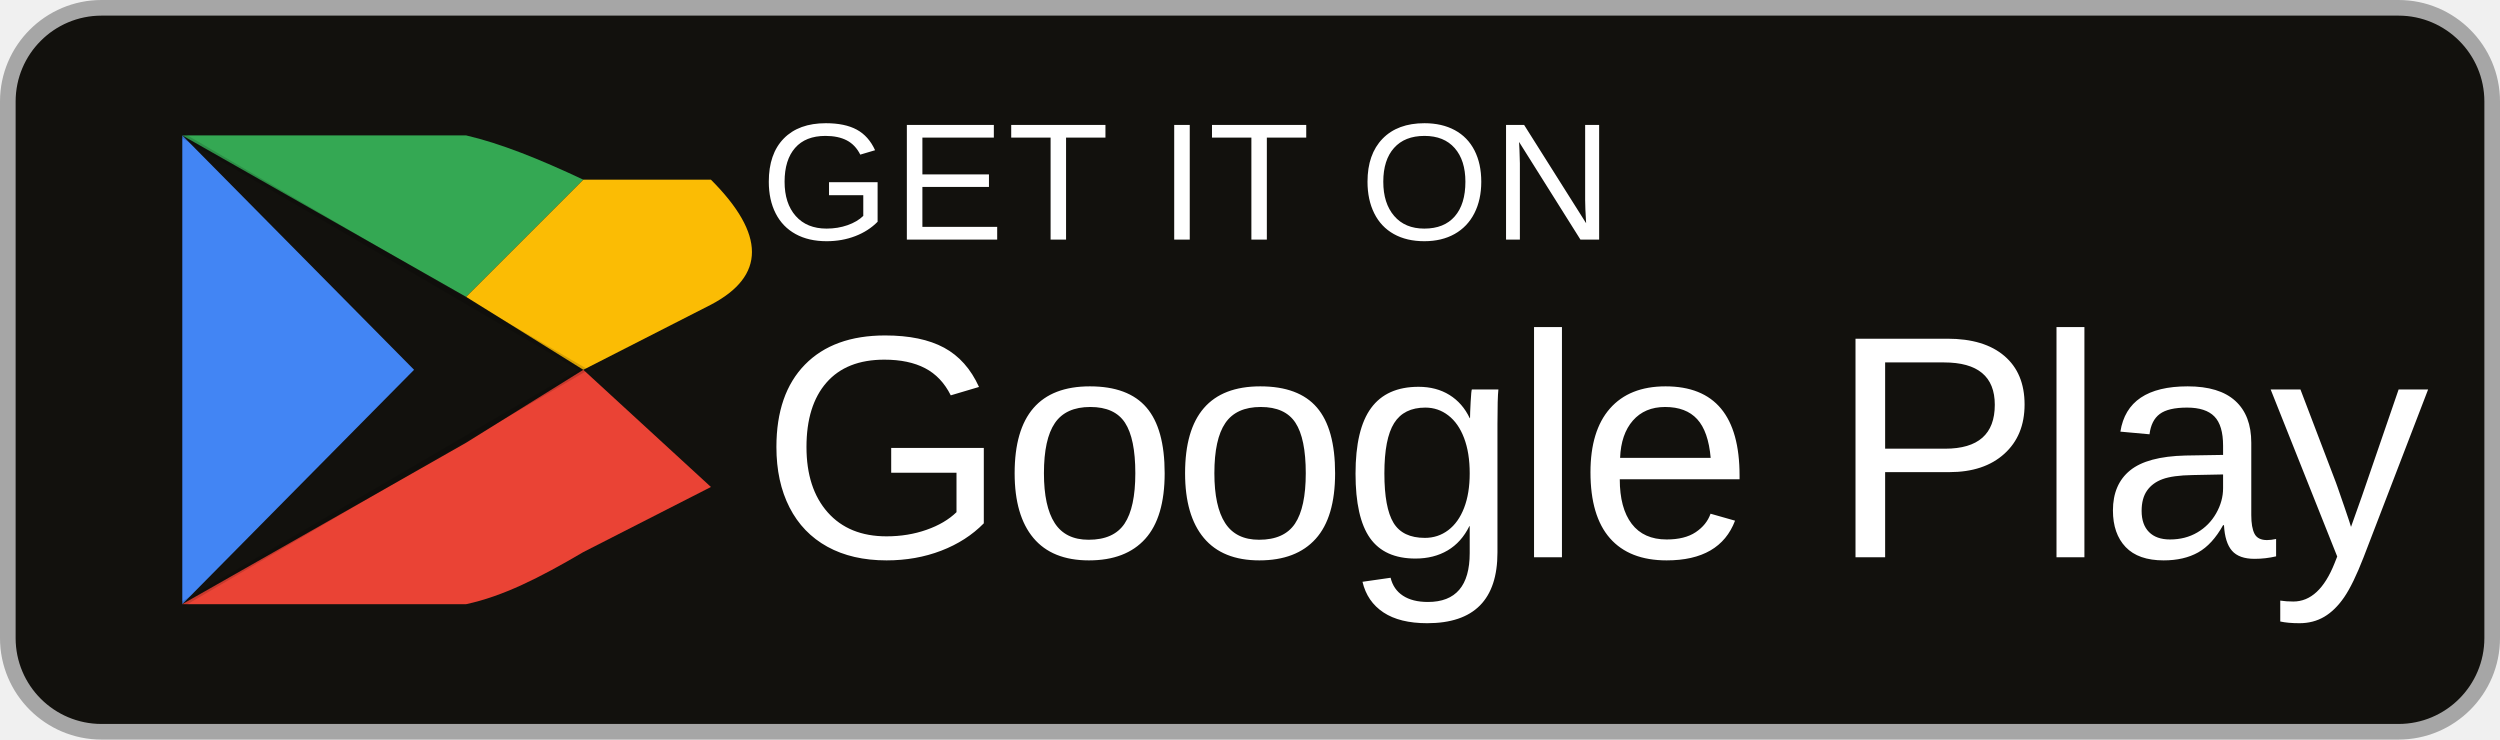
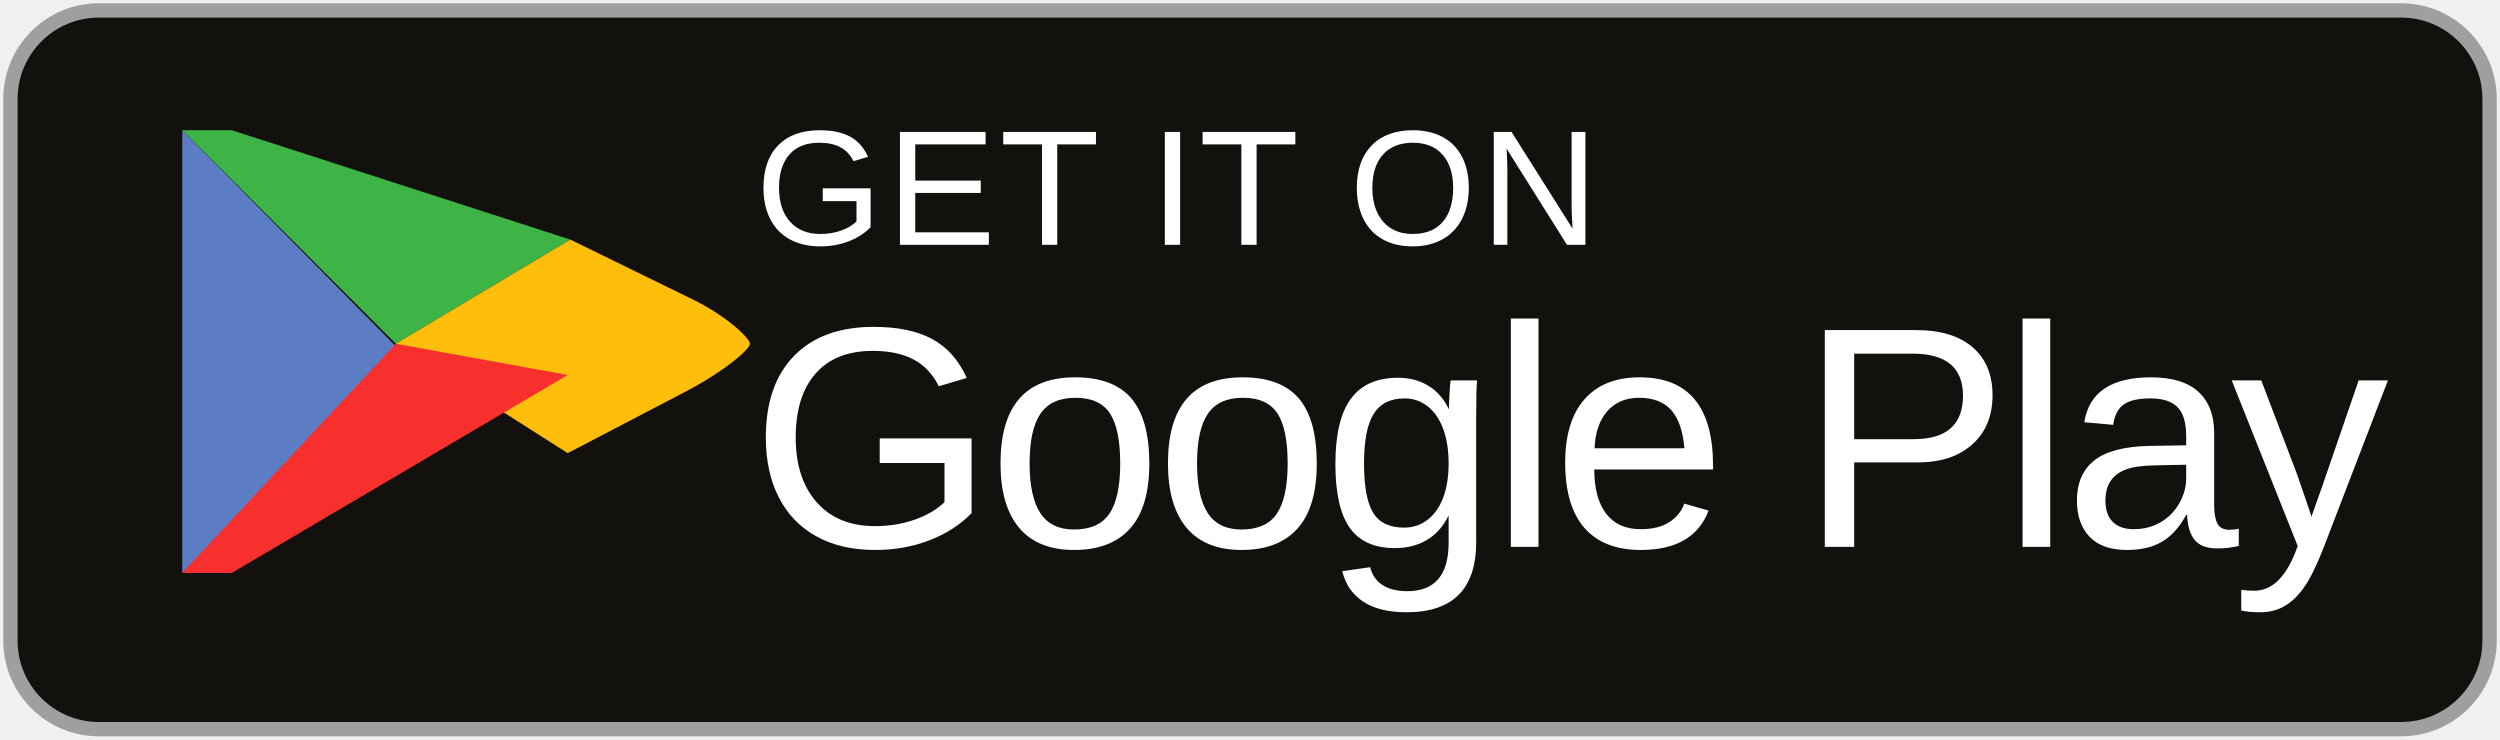
<svg xmlns="http://www.w3.org/2000/svg" viewBox="0 0 960 284" role="img" aria-labelledby="title desc">
-   <rect x="3" y="3" width="954" height="278" rx="36" fill="#12110d" stroke="#a6a6a6" stroke-width="6" />
-   <g transform="translate(70 52)">
-     <path d="M0 0v180l89-90L0 0z" fill="#4285f4" />
-     <path d="M0 0l109 62 45-45C137 9 122 3 109 0H0z" fill="#34a853" />
-     <path d="M154 17l-45 45 45 28 49-25c21-11 21-27 0-48l-49 0z" fill="#fbbc04" />
-     <path d="M109 118L0 180h109c14-3 28-10 45-20l49-25-49-45-45 28z" fill="#ea4335" />
-     <path d="M0 0l154 90L0 180" fill="none" stroke="#000" stroke-opacity=".15" stroke-width="2" />
+   <rect x="4" y="4" width="952" height="276" rx="34" fill="#12110d" stroke="#9f9f9f" stroke-width="5.5" />
+   <g transform="translate(70 50)">
+     <path d="M0 0v170l84-85L0 0Z" fill="#5c7cc4" />
+     <path d="M0 0l82 82 67-40L19 0H0Z" fill="#3db445" />
+     <path d="M149 42 82 82l66 42 46-24c15-8 24-16 24-18s-9-11-24-18l-45-22Z" fill="#ffbe0b" />
+     <path d="M82 82 0 170h19l129-76-66-12Z" fill="#f7302e" />
  </g>
  <g fill="#fff" font-family="Arial, Helvetica, sans-serif">
-     <text x="292" y="92" font-size="64" font-weight="500" letter-spacing="1.2">GET IT ON</text>
-     <text x="292" y="214" font-size="122" font-weight="400" letter-spacing="-2.4">Google Play</text>
+     <text x="290" y="94" font-size="63" font-weight="500" letter-spacing="1.4">GET IT ON</text>
+     <text x="288" y="210" font-size="121" font-weight="400" letter-spacing="-3">Google Play</text>
  </g>
</svg>
